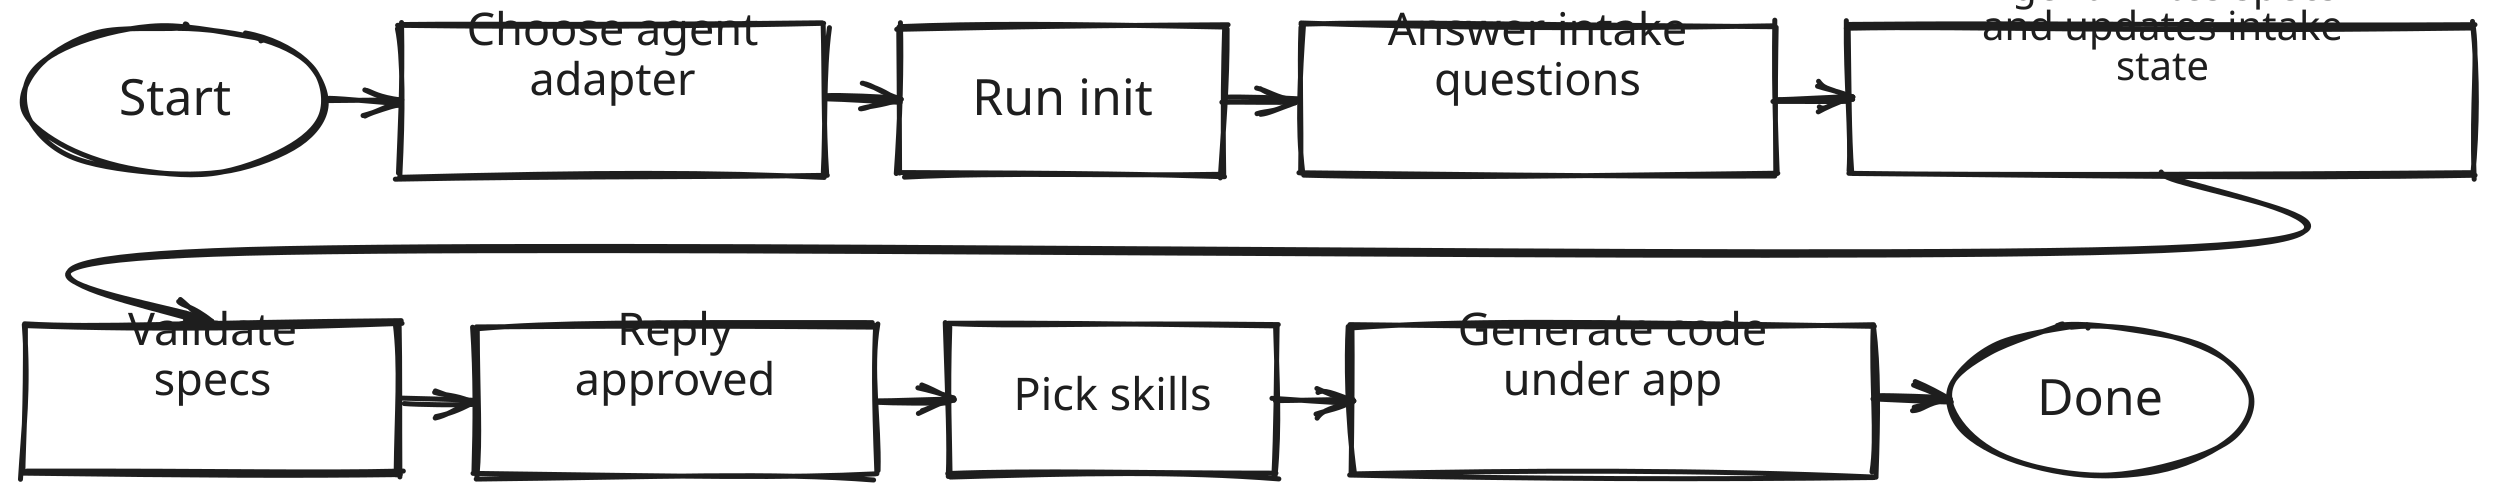
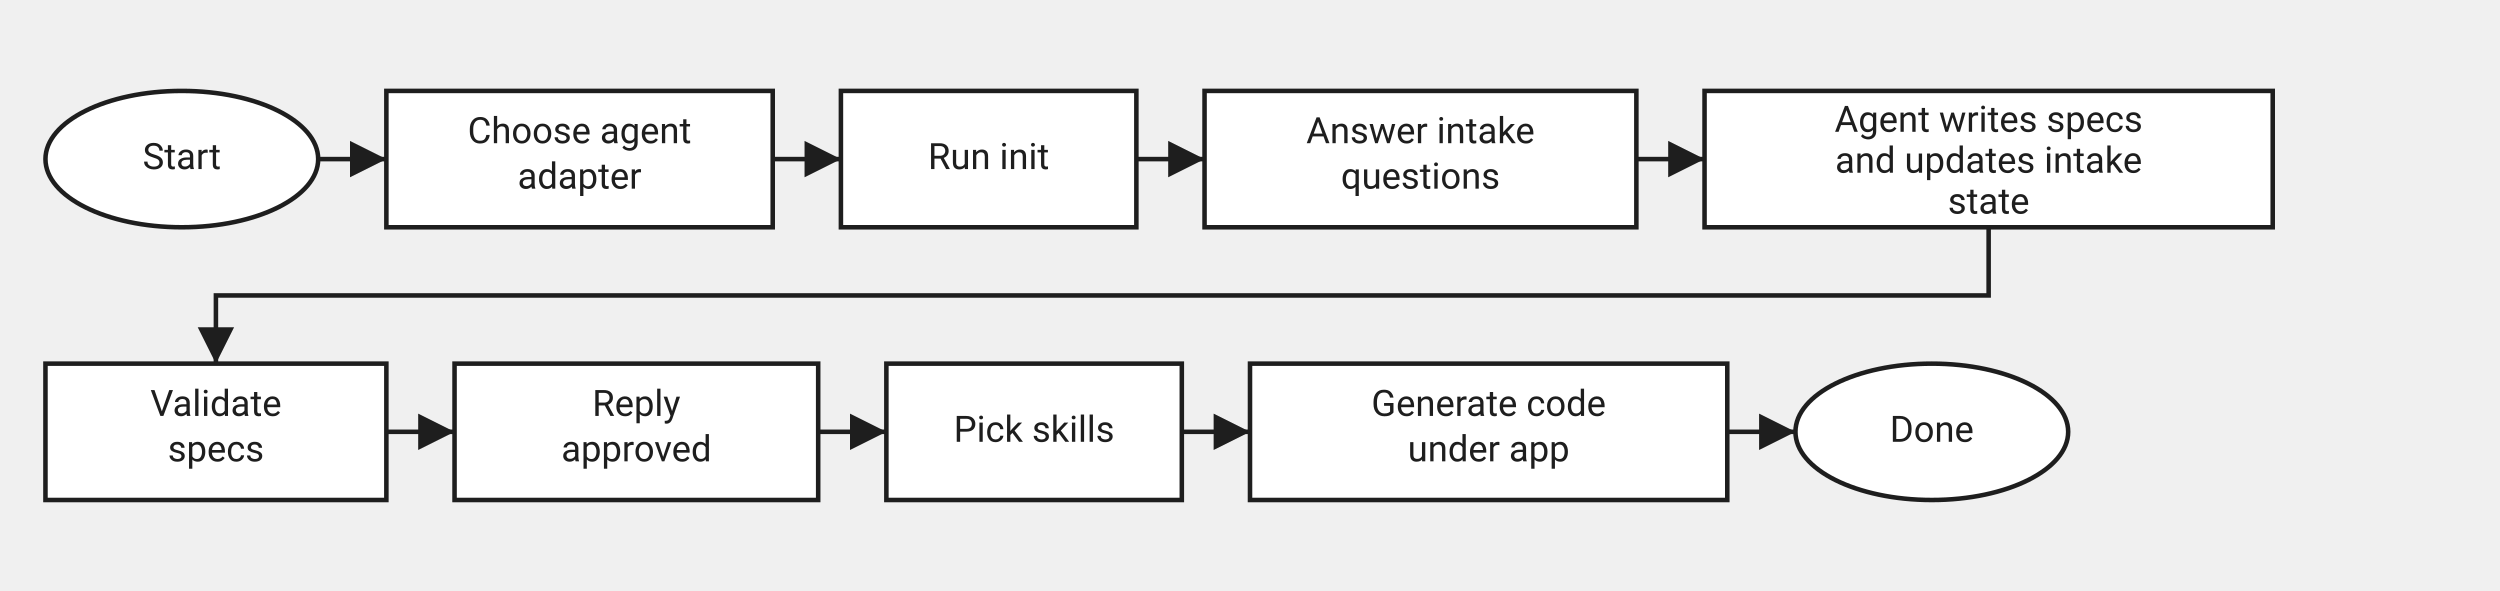
- <svg xmlns="http://www.w3.org/2000/svg" version="1.1" viewBox="0 0 1000 200" width="1000" height="200">
-   <rect x="0" y="0" width="100%" height="100%" fill="#ffffff" />
+ <svg xmlns="http://www.w3.org/2000/svg" width="1100" height="260" viewBox="0 0 1100 260" role="img" aria-label="SDD Spine workflow scenario 1: happy path">
  <defs>
+     <marker id="arrow" viewBox="0 0 10 10" refX="10" refY="5" markerWidth="8" markerHeight="8" orient="auto">
+       <path d="M 0 0 L 10 5 L 0 10 z" fill="#1e1e1e" />
+     </marker>
    <style>
-       @font-face {
-         font-family: "Virgil";
-         src: url("https://excalidraw.com/Virgil.woff2");
-       }
-       @font-face {
-         font-family: "Cascadia";
-         src: url("https://excalidraw.com/Cascadia.woff2");
-       }
+       .node { fill: #ffffff; stroke: #1e1e1e; stroke-width: 2; }
+       .arrow { stroke: #1e1e1e; stroke-width: 2; fill: none; marker-end: url(#arrow); }
+       .text { font-family: ui-sans-serif, system-ui, -apple-system, Segoe UI, Roboto, Arial, sans-serif; font-size: 16px; fill: #1e1e1e; }
    </style>
  </defs>
-   <rect x="0" y="0" width="1000" height="200" fill="#ffffff" />
-   <g stroke-linecap="round" transform="translate(10 10) rotate(0 60 30)">
-     <path d="M70.94 1.37 C80.93 2.07, 92.67 5.75, 100.72 9.36 C108.77 12.96, 116.49 17.86, 119.26 22.99 C122.02 28.12, 120.93 34.86, 117.3 40.13 C113.66 45.4, 106.2 51.44, 97.44 54.6 C88.67 57.77, 75.73 58.9, 64.72 59.11 C53.71 59.33, 40.76 58.32, 31.39 55.91 C22.01 53.5, 13.83 49.08, 8.45 44.65 C3.07 40.22, -1.33 34.71, -0.89 29.31 C-0.46 23.92, 4.51 16.85, 11.06 12.29 C17.61 7.73, 27.25 3.82, 38.41 1.96 C49.56 0.1, 70.57 0.81, 77.98 1.15 C85.38 1.49, 83.22 3.4, 82.86 4 M75.47 0.32 C85.72 1.52, 97.39 5.53, 104.58 9.86 C111.77 14.18, 116.83 21.04, 118.63 26.28 C120.43 31.51, 119.87 36.47, 115.36 41.26 C110.86 46.05, 100.88 51.72, 91.59 55.02 C82.29 58.33, 70.06 61.14, 59.6 61.09 C49.15 61.04, 38.04 57.65, 28.87 54.74 C19.7 51.83, 9.18 48.18, 4.59 43.63 C0.01 39.07, -0.5 33.07, 1.35 27.4 C3.2 21.73, 8.84 14.16, 15.71 9.61 C22.57 5.05, 32.61 1.25, 42.57 0.06 C52.53 -1.13, 69.83 1.96, 75.48 2.47 C81.13 2.99, 76.5 2.73, 76.47 3.14" stroke="none" stroke-width="0" fill="#ffffff" />
-     <path d="M88.17 3.19 C97.89 4.91, 106.64 9.24, 112.02 14.04 C117.4 18.84, 120.84 26.4, 120.46 32 C120.09 37.59, 116.14 43.24, 109.76 47.62 C103.37 51.99, 92.19 56.37, 82.17 58.25 C72.14 60.13, 60.35 59.85, 49.63 58.88 C38.91 57.91, 25.84 56.04, 17.83 52.44 C9.82 48.83, 4.13 42.74, 1.58 37.24 C-0.98 31.73, -0.93 24.5, 2.48 19.43 C5.89 14.35, 13.37 9.98, 22.04 6.79 C30.7 3.6, 42.92 0.59, 54.46 0.28 C66.01 -0.03, 84.66 3.93, 91.3 4.94 C97.95 5.96, 94.74 6.07, 94.34 6.36 M61.32 1.36 C71.59 1.32, 86.55 3.29, 95.58 6.01 C104.61 8.73, 111.66 12.71, 115.49 17.68 C119.31 22.65, 120.45 30.48, 118.52 35.83 C116.58 41.18, 111.18 45.83, 103.87 49.77 C96.56 53.71, 85.1 58.23, 74.65 59.47 C64.2 60.7, 51.3 59.18, 41.18 57.17 C31.07 55.16, 20.98 51.43, 13.97 47.42 C6.97 43.41, 0.38 38.41, -0.86 33.08 C-2.11 27.76, 1.49 20.5, 6.52 15.48 C11.54 10.46, 20.13 5.31, 29.29 2.94 C38.44 0.57, 55.66 1.81, 61.46 1.26 C67.26 0.71, 63.94 -0.84, 64.1 -0.34" stroke="#1e1e1e" stroke-width="2" fill="none" />
-   </g>
-   <g transform="translate(45 28) rotate(0 25 12)">
-     <text x="25" y="18" font-family="Virgil, Segoe UI Emoji" font-size="20px" fill="#1e1e1e" text-anchor="middle" style="white-space: pre;" direction="ltr">Start</text>
-   </g>
-   <g stroke-linecap="round" transform="translate(160 10) rotate(0 85 30)">
-     <path d="M-1.51 -1.54 L171.64 0.65 L170.2 60.54 L1.41 61.55" stroke="none" stroke-width="0" fill="#ffffff" />
-     <path d="M0.98 -0.19 C36.37 -0.61, 70.29 0.27, 168.82 -0.88 M-0.96 0.13 C66.41 1.04, 133.73 0.23, 169.46 -0.68 M171.78 1.07 C169.32 18.96, 170.23 42.4, 169.33 58.91 M169.27 0.13 C169.77 19.11, 169.35 40.27, 170.69 59.95 M170.91 60.13 C116.84 60.99, 65.74 60.38, -1.87 61.67 M169.69 60.98 C126 58.82, 80.62 58.81, -0.17 60.93 M-0.05 59.97 C1.18 35.59, 1.28 12.4, -1.02 1.51 M-0.61 59.22 C0.02 42.13, 1.09 25.45, 0.62 -0.99" stroke="#1e1e1e" stroke-width="2" fill="none" />
-   </g>
-   <g transform="translate(180 22) rotate(0 65 20)">
-     <text x="65" y="-4" font-family="Virgil, Segoe UI Emoji" font-size="18px" fill="#1e1e1e" text-anchor="middle" style="white-space: pre;" direction="ltr">Choose agent</text>
-     <text x="65" y="16" font-family="Virgil, Segoe UI Emoji" font-size="18px" fill="#1e1e1e" text-anchor="middle" style="white-space: pre;" direction="ltr">adapter</text>
-   </g>
-   <g stroke-linecap="round" transform="translate(360 10) rotate(0 65 30)">
-     <path d="M-0.71 1.31 L129.73 0.27 L130.71 61.01 L-0.74 60.61" stroke="none" stroke-width="0" fill="#ffffff" />
-     <path d="M-1.31 1.74 C27.55 1.22, 52.81 0.31, 131.23 -0.1 M-0.26 0.66 C31.06 -0.62, 61.44 -0.57, 130.3 0.83 M130.85 1.57 C130.96 23.52, 129.26 43.32, 128.11 61.17 M129.87 0.53 C129.43 15.6, 129.06 32.74, 129.5 60.65 M129.01 59.71 C86.98 60.48, 42.53 58.78, 1.8 60.86 M129.8 60.69 C102.66 59.77, 73.89 59.22, -0.29 59.01 M-1.49 59.41 C0.03 38.11, 0.66 15.93, 0.17 -0.91 M-0.17 59.22 C-0.27 47.17, -0.19 34.35, -0.5 0.98" stroke="#1e1e1e" stroke-width="2" fill="none" />
-   </g>
-   <g transform="translate(385 28) rotate(0 40 12)">
-     <text x="40" y="18" font-family="Virgil, Segoe UI Emoji" font-size="20px" fill="#1e1e1e" text-anchor="middle" style="white-space: pre;" direction="ltr">Run init</text>
-   </g>
-   <g stroke-linecap="round" transform="translate(520 10) rotate(0 95 30)">
-     <path d="M0.09 0.15 L191.82 -0.1 L191.22 61.48 L1.11 59.68" stroke="none" stroke-width="0" fill="#ffffff" />
-     <path d="M0.41 -0.33 C39.19 -1.51, 76.23 -0.2, 189.64 0.69 M0.44 -0.81 C52.29 0.9, 106.31 1.81, 189.14 0.33 M189.92 -1.93 C189.8 12.08, 189.49 24.24, 190.89 59.43 M190.46 0.93 C190.29 12.09, 189.97 25.21, 190.32 59.36 M191.12 59.28 C118.97 60.18, 51.03 61.4, 1.48 60.06 M189.91 60.41 C120.67 60.68, 49.84 59.59, -0.42 59.1 M1.07 58.84 C-1.12 40.64, 0.05 19.46, 1.35 0.68 M0.26 59.21 C0.64 38.21, -0.27 17.24, 0.39 0.96" stroke="#1e1e1e" stroke-width="2" fill="none" />
-   </g>
-   <g transform="translate(540 22) rotate(0 75 20)">
-     <text x="75" y="-4" font-family="Virgil, Segoe UI Emoji" font-size="18px" fill="#1e1e1e" text-anchor="middle" style="white-space: pre;" direction="ltr">Answer intake</text>
-     <text x="75" y="16" font-family="Virgil, Segoe UI Emoji" font-size="18px" fill="#1e1e1e" text-anchor="middle" style="white-space: pre;" direction="ltr">questions</text>
-   </g>
-   <g stroke-linecap="round" transform="translate(740 10) rotate(0 125 30)">
-     <path d="M0.89 -1.01 L249.92 -0.48 L251.73 61.95 L-1.04 58.74" stroke="none" stroke-width="0" fill="#ffffff" />
-     <path d="M-1.53 1.3 C50.88 0.23, 103.41 3.1, 248.41 1.2 M-0.7 -0.23 C80.65 -0.99, 161.42 0.45, 249.99 -0.13 M249 -1.43 C251.45 12.64, 248.51 29.16, 249.67 61.69 M249.06 -0.67 C251.16 20.58, 250.88 41.68, 249.13 60.06 M249.37 59.06 C151.08 59.89, 51.84 59.99, 0.94 59.39 M250.02 60.1 C170.38 61.52, 89.48 60.19, -0.44 59.33 M-0.37 58.28 C0.53 43.16, -1.76 22.98, -1.47 -1.73 M0.7 59.21 C-0.45 43.25, -0.35 26.14, -0.73 0.93" stroke="#1e1e1e" stroke-width="2" fill="none" />
-   </g>
-   <g transform="translate(755 18) rotate(0 110 24)">
-     <text x="110" y="-18" font-family="Virgil, Segoe UI Emoji" font-size="16px" fill="#1e1e1e" text-anchor="middle" style="white-space: pre;" direction="ltr">Agent writes specs</text>
-     <text x="110" y="-2" font-family="Virgil, Segoe UI Emoji" font-size="16px" fill="#1e1e1e" text-anchor="middle" style="white-space: pre;" direction="ltr">and updates intake</text>
-     <text x="110" y="14" font-family="Virgil, Segoe UI Emoji" font-size="16px" fill="#1e1e1e" text-anchor="middle" style="white-space: pre;" direction="ltr">state</text>
-   </g>
-   <g stroke-linecap="round" transform="translate(10 130) rotate(0 75 30)">
-     <path d="M1.69 1.84 L148.01 -0.86 L148.23 58.41 L0.81 61.81" stroke="none" stroke-width="0" fill="#ffffff" />
-     <path d="M-0.16 -0.48 C29.73 1.28, 61.64 -0.99, 150.47 -1.74 M-0.15 0.24 C55.66 2.29, 109.88 0.92, 150.82 -0.66 M148.07 -0.93 C150.29 17.2, 148.74 34.08, 148.45 59.95 M149.65 -0.27 C150.02 17.06, 149.78 34.15, 149.95 60.77 M151.33 58.43 C114.35 59.27, 82.81 58.31, 0.82 58.44 M150.14 59.83 C109.49 60.36, 69.37 60.18, -0.66 59.26 M-1.81 61.72 C-0.62 41.69, 1.62 26.51, -0.28 -0.14 M-0.86 59.21 C-0.74 48.29, 0.37 35.03, 0.15 0.91" stroke="#1e1e1e" stroke-width="2" fill="none" />
-   </g>
-   <g transform="translate(35 142) rotate(0 50 20)">
-     <text x="50" y="-4" font-family="Virgil, Segoe UI Emoji" font-size="18px" fill="#1e1e1e" text-anchor="middle" style="white-space: pre;" direction="ltr">Validate</text>
-     <text x="50" y="16" font-family="Virgil, Segoe UI Emoji" font-size="18px" fill="#1e1e1e" text-anchor="middle" style="white-space: pre;" direction="ltr">specs</text>
-   </g>
-   <g stroke-linecap="round" transform="translate(190 130) rotate(0 80 30)">
-     <path d="M-1.51 0.68 L160.1 -1.24 L158.74 58.88 L-1.34 60.87" stroke="none" stroke-width="0" fill="#ffffff" />
-     <path d="M1.55 1.45 C31.14 -1.01, 64.61 -1.07, 158.88 -0.96 M0.55 0.77 C33.02 0.63, 67.03 0.12, 159.66 0.85 M161.14 -0.43 C157.93 17.76, 161.77 39, 161.23 58.21 M160.25 0.13 C159.68 13.55, 159.49 26.62, 160.76 59.47 M159.44 62 C119.11 58.86, 74.83 60.82, 0.49 61.63 M160.25 59.54 C124.31 61.32, 88.94 60.59, -0.78 59.35 M0.75 61.15 C2.23 44.22, 1.01 30.03, 0.9 1.45 M-0.43 59.2 C0.17 39.33, 0.3 19.93, -0.97 0.89" stroke="#1e1e1e" stroke-width="2" fill="none" />
-   </g>
-   <g transform="translate(210 142) rotate(0 60 20)">
-     <text x="60" y="-4" font-family="Virgil, Segoe UI Emoji" font-size="18px" fill="#1e1e1e" text-anchor="middle" style="white-space: pre;" direction="ltr">Reply</text>
-     <text x="60" y="16" font-family="Virgil, Segoe UI Emoji" font-size="18px" fill="#1e1e1e" text-anchor="middle" style="white-space: pre;" direction="ltr">approved</text>
-   </g>
-   <g stroke-linecap="round" transform="translate(380 130) rotate(0 65 30)">
-     <path d="M-0.71 -0.48 L128.19 -1.62 L129.25 59.35 L0.51 59.94" stroke="none" stroke-width="0" fill="#ffffff" />
-     <path d="M-0.73 -0.62 C28.36 0.81, 51.22 -1.03, 131.3 -0.17 M-0.75 -0.7 C33.21 -0.9, 65.81 -0.54, 130.5 0.36 M130.22 0.07 C130.78 22.32, 132 39.92, 130.02 60.47 M130.85 0.54 C130.54 22.04, 130.4 43.09, 129.57 60.18 M131.54 61.57 C90.91 58.41, 52.94 59.28, 0.17 60.83 M130.37 59.26 C81.1 59.29, 32.47 58.03, -0.9 59.43 M-0.69 60.59 C-0.12 46.74, -0.81 33.56, -1.91 -0.97 M0.01 59.2 C-0.12 44.37, -0.98 28.82, -0.09 0.86" stroke="#1e1e1e" stroke-width="2" fill="none" />
-   </g>
-   <g transform="translate(395 148) rotate(0 50 12)">
-     <text x="50" y="16" font-family="Virgil, Segoe UI Emoji" font-size="18px" fill="#1e1e1e" text-anchor="middle" style="white-space: pre;" direction="ltr">Pick skills</text>
-   </g>
-   <g stroke-linecap="round" transform="translate(540 130) rotate(0 105 30)">
-     <path d="M0.08 -1.63 L210.28 -1.99 L209.76 59.82 L-1.63 59" stroke="none" stroke-width="0" fill="#ffffff" />
-     <path d="M0.87 1.15 C43.96 -1.86, 86.73 -1.53, 209.74 0.54 M-0.04 -0.15 C61.18 0.45, 123.96 1.52, 209.42 -0.12 M209.29 0.58 C208.42 22.88, 211.02 44.84, 208.8 58.74 M209.44 0.94 C211.4 16.53, 211.31 35.56, 210.39 60.88 M209.69 61.01 C142.93 61.83, 73.77 61.63, -0.14 60.02 M210.42 60.86 C141.04 57.84, 72.28 58.01, 0.86 59.57 M1.87 60.03 C-1.27 37.27, -1.42 13.08, -0.73 0.62 M0.44 59.19 C0.79 37.41, 0.94 13.72, 0.79 0.84" stroke="#1e1e1e" stroke-width="2" fill="none" />
-   </g>
-   <g transform="translate(570 142) rotate(0 75 20)">
-     <text x="75" y="-4" font-family="Virgil, Segoe UI Emoji" font-size="18px" fill="#1e1e1e" text-anchor="middle" style="white-space: pre;" direction="ltr">Generate code</text>
-     <text x="75" y="16" font-family="Virgil, Segoe UI Emoji" font-size="18px" fill="#1e1e1e" text-anchor="middle" style="white-space: pre;" direction="ltr">under app</text>
-   </g>
-   <g stroke-linecap="round" transform="translate(780 130) rotate(0 60 30)">
-     <path d="M39.05 1.08 C48.44 -1.02, 62.42 0.13, 72.93 1.23 C83.44 2.32, 94.5 4.07, 102.11 7.62 C109.72 11.18, 116.14 16.98, 118.6 22.55 C121.06 28.11, 120.69 35.92, 116.88 41.01 C113.08 46.09, 104.51 49.84, 95.75 53.06 C87 56.29, 74.92 59.81, 64.33 60.33 C53.74 60.86, 41.52 58.71, 32.22 56.18 C22.92 53.65, 13.77 49.95, 8.52 45.15 C3.27 40.36, 0.07 32.87, 0.71 27.43 C1.34 21.98, 4.88 16.86, 12.33 12.46 C19.78 8.06, 38.86 3.07, 45.4 1.03 C51.95 -1.02, 51.41 -0.33, 51.6 0.19 M33.52 3.8 C42.51 1.37, 58.08 0.19, 69.02 0.51 C79.95 0.82, 91.18 2.44, 99.12 5.69 C107.07 8.93, 113.69 14.67, 116.69 20.01 C119.69 25.34, 120.16 32.49, 117.13 37.7 C114.11 42.91, 106.57 47.65, 98.52 51.28 C90.47 54.91, 79.19 58.52, 68.83 59.48 C58.46 60.44, 46.01 59.01, 36.34 57.04 C26.67 55.07, 16.65 52.32, 10.8 47.66 C4.95 43.01, 1.6 34.82, 1.23 29.09 C0.85 23.36, 2.95 17.45, 8.55 13.28 C14.15 9.11, 30.51 5.46, 34.83 4.06 C39.16 2.65, 34.33 4.42, 34.52 4.87" stroke="none" stroke-width="0" fill="#ffffff" />
-     <path d="M48.49 0.89 C58.21 -0.22, 71.19 0.79, 81.31 2.84 C91.43 4.89, 102.69 8.79, 109.2 13.18 C115.72 17.58, 119.89 23.84, 120.42 29.2 C120.94 34.56, 117.94 40.61, 112.35 45.34 C106.76 50.07, 96.65 55.15, 86.89 57.6 C77.13 60.05, 64.53 60.85, 53.77 60.05 C43.01 59.24, 30.57 56.27, 22.32 52.77 C14.07 49.27, 7.86 43.93, 4.29 39.05 C0.71 34.17, -1.57 28.75, 0.86 23.49 C3.3 18.24, 10.41 11.4, 18.9 7.51 C27.38 3.62, 45.71 1.19, 51.76 0.15 C57.81 -0.9, 55.22 0.8, 55.19 1.23 M42.96 0.2 C52.46 -1.22, 66.42 0.9, 76.7 2.54 C86.99 4.18, 97.41 5.9, 104.68 10.04 C111.95 14.18, 118.71 21.7, 120.32 27.38 C121.93 33.06, 119 39.6, 114.33 44.15 C109.66 48.7, 101.29 52.03, 92.29 54.69 C83.28 57.34, 71.18 60.08, 60.31 60.07 C49.43 60.07, 36.32 57.7, 27.02 54.65 C17.72 51.6, 8.96 46.78, 4.5 41.77 C0.03 36.77, -1.71 29.72, 0.22 24.61 C2.15 19.49, 8.92 15.09, 16.08 11.07 C23.25 7.04, 38.7 2.21, 43.2 0.45 C47.7 -1.31, 42.48 0.02, 43.08 0.51" stroke="#1e1e1e" stroke-width="2" fill="none" />
-   </g>
-   <g transform="translate(810 148) rotate(0 30 12)">
-     <text x="30" y="18" font-family="Virgil, Segoe UI Emoji" font-size="20px" fill="#1e1e1e" text-anchor="middle" style="white-space: pre;" direction="ltr">Done</text>
-   </g>
-   <g stroke-linecap="round">
-     <g transform="translate(130 40) rotate(0 15 0)">
-       <path d="M-0.35 0.25 C4.96 0.14, 25.6 0.08, 30.7 -0.09 M1.67 -0.67 C6.98 -0.63, 25.46 1.27, 30.12 1.4" stroke="#1e1e1e" stroke-width="2" fill="none" />
-     </g>
-     <g transform="translate(130 40) rotate(0 15 0)">
-       <path d="M16.01 6.42 C18.52 5.07, 20.58 4.82, 30.52 0.04 M15.22 6.22 C20.59 4.8, 25.96 2.43, 29.38 2.06" stroke="#1e1e1e" stroke-width="2" fill="none" />
-     </g>
-     <g transform="translate(130 40) rotate(0 15 0)">
-       <path d="M16.71 -3.82 C19.13 -3.08, 21.05 -1.23, 30.52 0.04 M15.93 -4.02 C21.04 -1.56, 26.15 -0.05, 29.38 2.06" stroke="#1e1e1e" stroke-width="2" fill="none" />
-     </g>
-   </g>
-   <g stroke-linecap="round">
-     <g transform="translate(330 40) rotate(0 15 0)">
-       <path d="M1.09 -0.44 C6.3 -0.41, 25.3 0.83, 30.08 0.92 M0.21 -1.72 C5.36 -2.08, 24.39 -1.24, 29.17 -0.72" stroke="#1e1e1e" stroke-width="2" fill="none" />
-     </g>
-     <g transform="translate(330 40) rotate(0 15 0)">
-       <path d="M14.2 3.51 C18.82 2.14, 20.71 2.72, 30.47 -0.29 M14.53 3.53 C18.11 3.07, 20.64 1.01, 28.75 -0.25" stroke="#1e1e1e" stroke-width="2" fill="none" />
-     </g>
-     <g transform="translate(330 40) rotate(0 15 0)">
-       <path d="M14.91 -6.72 C19.45 -6, 21.19 -3.32, 30.47 -0.29 M15.25 -6.7 C18.77 -5.11, 21.16 -5.12, 28.75 -0.25" stroke="#1e1e1e" stroke-width="2" fill="none" />
-     </g>
-   </g>
-   <g stroke-linecap="round">
-     <g transform="translate(490 40) rotate(0 15 0)">
-       <path d="M0.14 -1.13 C5.24 -1.37, 24.6 -0.82, 29.45 -0.47 M-1.25 0.9 C3.75 0.74, 22.72 1.12, 28.22 0.82" stroke="#1e1e1e" stroke-width="2" fill="none" />
-     </g>
-     <g transform="translate(490 40) rotate(0 15 0)">
-       <path d="M12.8 5.48 C16.44 4.12, 21.06 5.29, 27.43 0.04 M14.25 5.73 C17.42 5.4, 19.9 4.06, 28.11 1.1" stroke="#1e1e1e" stroke-width="2" fill="none" />
-     </g>
-     <g transform="translate(490 40) rotate(0 15 0)">
-       <path d="M12.64 -4.78 C16.39 -4.04, 21.05 -0.77, 27.43 0.04 M14.09 -4.53 C17.26 -2.59, 19.78 -1.65, 28.11 1.1" stroke="#1e1e1e" stroke-width="2" fill="none" />
-     </g>
-   </g>
-   <g stroke-linecap="round">
-     <g transform="translate(710 40) rotate(0 15 0)">
-       <path d="M-0.82 0.59 C4.18 0.48, 23.5 0.73, 28.83 0.54 M0.95 -0.15 C6.4 -0.11, 25.92 -1.4, 30.93 -1.31" stroke="#1e1e1e" stroke-width="2" fill="none" />
-     </g>
-     <g transform="translate(710 40) rotate(0 15 0)">
-       <path d="M17.72 2.76 C20.46 4.63, 21.88 0.59, 31.05 -0.29 M17.3 4.74 C20.02 3.24, 24.02 1.31, 31.14 -1.21" stroke="#1e1e1e" stroke-width="2" fill="none" />
-     </g>
-     <g transform="translate(710 40) rotate(0 15 0)">
-       <path d="M17.43 -7.49 C20.32 -3.53, 21.81 -5.47, 31.05 -0.29 M17.01 -5.52 C19.85 -4.52, 23.92 -3.96, 31.14 -1.21" stroke="#1e1e1e" stroke-width="2" fill="none" />
-     </g>
-   </g>
-   <g stroke-linecap="round">
-     <g transform="translate(865 70) rotate(0 -390 30)">
-       <path d="M0.62 -0.1 C0.92 4.93, 130.61 24.08, 0.61 29.14 C-129.38 34.2, -649.08 24.98, -779.35 30.26 C-909.62 35.54, -780.88 55.93, -781.01 60.82 M-0.51 -1.19 C-0.22 4.05, 129.86 24.75, -0.02 30.23 C-129.89 35.72, -649.56 26.97, -779.77 31.71 C-909.98 36.46, -780.98 54.02, -781.3 58.69" stroke="#1e1e1e" stroke-width="2" fill="none" />
-     </g>
-     <g transform="translate(865 70) rotate(0 -390 30)">
-       <path d="M-796.39 60.46 C-794.26 60.23, -789.81 57.94, -780.28 58.5 M-795.69 59.66 C-791.55 59.74, -788.75 59.96, -780.78 58.6" stroke="#1e1e1e" stroke-width="2" fill="none" />
-     </g>
-     <g transform="translate(865 70) rotate(0 -390 30)">
-       <path d="M-793.53 50.6 C-792.08 52.4, -788.2 52.13, -780.28 58.5 M-792.84 49.8 C-789.53 52.46, -787.48 55.29, -780.78 58.6" stroke="#1e1e1e" stroke-width="2" fill="none" />
-     </g>
-   </g>
-   <g stroke-linecap="round">
-     <g transform="translate(160 160) rotate(0 15 0)">
-       <path d="M-0.33 -0.78 C4.86 -0.62, 24.91 -0.17, 29.99 0.15 M1.69 1.42 C6.82 1.87, 24.41 2.11, 29.04 1.77" stroke="#1e1e1e" stroke-width="2" fill="none" />
-     </g>
-     <g transform="translate(160 160) rotate(0 15 0)">
-       <path d="M14.08 7.21 C18.15 6.33, 22.22 3.96, 27.96 0.38 M14.4 6.63 C19.38 5.62, 23.46 4.13, 28.37 1.5" stroke="#1e1e1e" stroke-width="2" fill="none" />
-     </g>
-     <g transform="translate(160 160) rotate(0 15 0)">
-       <path d="M13.85 -3.05 C17.89 -1.83, 22.01 -2.09, 27.96 0.38 M14.16 -3.63 C19.21 -1.7, 23.36 -0.27, 28.37 1.5" stroke="#1e1e1e" stroke-width="2" fill="none" />
-     </g>
-   </g>
-   <g stroke-linecap="round">
-     <g transform="translate(350 160) rotate(0 15 0)">
-       <path d="M1.11 0.93 C6.2 1.23, 24.61 1.38, 29.37 1.16 M0.23 0.37 C5.82 0.42, 27 -0.41, 31.75 -0.35" stroke="#1e1e1e" stroke-width="2" fill="none" />
-     </g>
-     <g transform="translate(350 160) rotate(0 15 0)">
-       <path d="M18.91 4.24 C22.09 3.36, 22.99 1.84, 31.58 0.05 M17.35 5.39 C21.91 3.28, 26.03 1.26, 31.4 -0.81" stroke="#1e1e1e" stroke-width="2" fill="none" />
-     </g>
-     <g transform="translate(350 160) rotate(0 15 0)">
-       <path d="M18.72 -6.02 C21.89 -4.8, 22.83 -4.23, 31.58 0.05 M17.16 -4.87 C21.86 -3.83, 26.04 -2.7, 31.4 -0.81" stroke="#1e1e1e" stroke-width="2" fill="none" />
-     </g>
-   </g>
-   <g stroke-linecap="round">
-     <g transform="translate(510 160) rotate(0 15 0)">
-       <path d="M0.15 0.25 C5.54 0.28, 26.31 -0.27, 31.15 -0.23 M-1.22 -0.67 C4.2 -0.42, 25.33 1.35, 30.8 1.18" stroke="#1e1e1e" stroke-width="2" fill="none" />
-     </g>
-     <g transform="translate(510 160) rotate(0 15 0)">
-       <path d="M16.85 7.27 C19.18 3.8, 22.96 3.25, 31.53 0.38 M16.4 5.64 C20.73 4.15, 26.47 3.33, 30.77 0.54" stroke="#1e1e1e" stroke-width="2" fill="none" />
-     </g>
-     <g transform="translate(510 160) rotate(0 15 0)">
-       <path d="M17.19 -2.99 C19.42 -4.36, 23.12 -2.8, 31.53 0.38 M16.75 -4.61 C20.92 -2.74, 26.54 -0.19, 30.77 0.54" stroke="#1e1e1e" stroke-width="2" fill="none" />
-     </g>
-   </g>
-   <g stroke-linecap="round">
-     <g transform="translate(750 160) rotate(0 15 0)">
-       <path d="M-0.8 -0.44 C4.48 -0.28, 25.22 0.88, 30.52 0.78 M0.98 -1.72 C6.24 -1.87, 24.88 -1.17, 29.85 -0.94" stroke="#1e1e1e" stroke-width="2" fill="none" />
-     </g>
-     <g transform="translate(750 160) rotate(0 15 0)">
-       <path d="M15.01 4.28 C19.46 4.09, 20.06 1.39, 28.49 0.05 M15.69 2.88 C21.11 1.52, 25.4 0.21, 30.13 -0.27" stroke="#1e1e1e" stroke-width="2" fill="none" />
-     </g>
-     <g transform="translate(750 160) rotate(0 15 0)">
-       <path d="M15.42 -5.98 C19.77 -4.07, 20.29 -4.67, 28.49 0.05 M16.1 -7.38 C21.41 -5.14, 25.56 -2.87, 30.13 -0.27" stroke="#1e1e1e" stroke-width="2" fill="none" />
-     </g>
-   </g>
+   <ellipse class="node" cx="80" cy="70" rx="60" ry="30" />
+   <rect class="node" x="170" y="40" width="170" height="60" />
+   <rect class="node" x="370" y="40" width="130" height="60" />
+   <rect class="node" x="530" y="40" width="190" height="60" />
+   <rect class="node" x="750" y="40" width="250" height="60" />
+   <line class="arrow" x1="140" y1="70" x2="170" y2="70" />
+   <line class="arrow" x1="340" y1="70" x2="370" y2="70" />
+   <line class="arrow" x1="500" y1="70" x2="530" y2="70" />
+   <line class="arrow" x1="720" y1="70" x2="750" y2="70" />
+   <path class="arrow" d="M 875 100 L 875 130 L 95 130 L 95 160" />
+   <rect class="node" x="20" y="160" width="150" height="60" />
+   <rect class="node" x="200" y="160" width="160" height="60" />
+   <rect class="node" x="390" y="160" width="130" height="60" />
+   <rect class="node" x="550" y="160" width="210" height="60" />
+   <ellipse class="node" cx="850" cy="190" rx="60" ry="30" />
+   <line class="arrow" x1="170" y1="190" x2="200" y2="190" />
+   <line class="arrow" x1="360" y1="190" x2="390" y2="190" />
+   <line class="arrow" x1="520" y1="190" x2="550" y2="190" />
+   <line class="arrow" x1="760" y1="190" x2="790" y2="190" />
+   <text class="text" x="80" y="70" text-anchor="middle" dominant-baseline="middle">Start</text>
+   <text class="text" x="255" y="63" text-anchor="middle">Choose agent</text>
+   <text class="text" x="255" y="83" text-anchor="middle">adapter</text>
+   <text class="text" x="435" y="70" text-anchor="middle" dominant-baseline="middle">Run init</text>
+   <text class="text" x="625" y="63" text-anchor="middle">Answer intake</text>
+   <text class="text" x="625" y="83" text-anchor="middle">questions</text>
+   <text class="text" x="875" y="58" text-anchor="middle">Agent writes specs</text>
+   <text class="text" x="875" y="76" text-anchor="middle">and updates intake</text>
+   <text class="text" x="875" y="94" text-anchor="middle">state</text>
+   <text class="text" x="95" y="183" text-anchor="middle">Validate</text>
+   <text class="text" x="95" y="203" text-anchor="middle">specs</text>
+   <text class="text" x="280" y="183" text-anchor="middle">Reply</text>
+   <text class="text" x="280" y="203" text-anchor="middle">approved</text>
+   <text class="text" x="455" y="190" text-anchor="middle" dominant-baseline="middle">Pick skills</text>
+   <text class="text" x="655" y="183" text-anchor="middle">Generate code</text>
+   <text class="text" x="655" y="203" text-anchor="middle">under app</text>
+   <text class="text" x="850" y="190" text-anchor="middle" dominant-baseline="middle">Done</text>
</svg>
